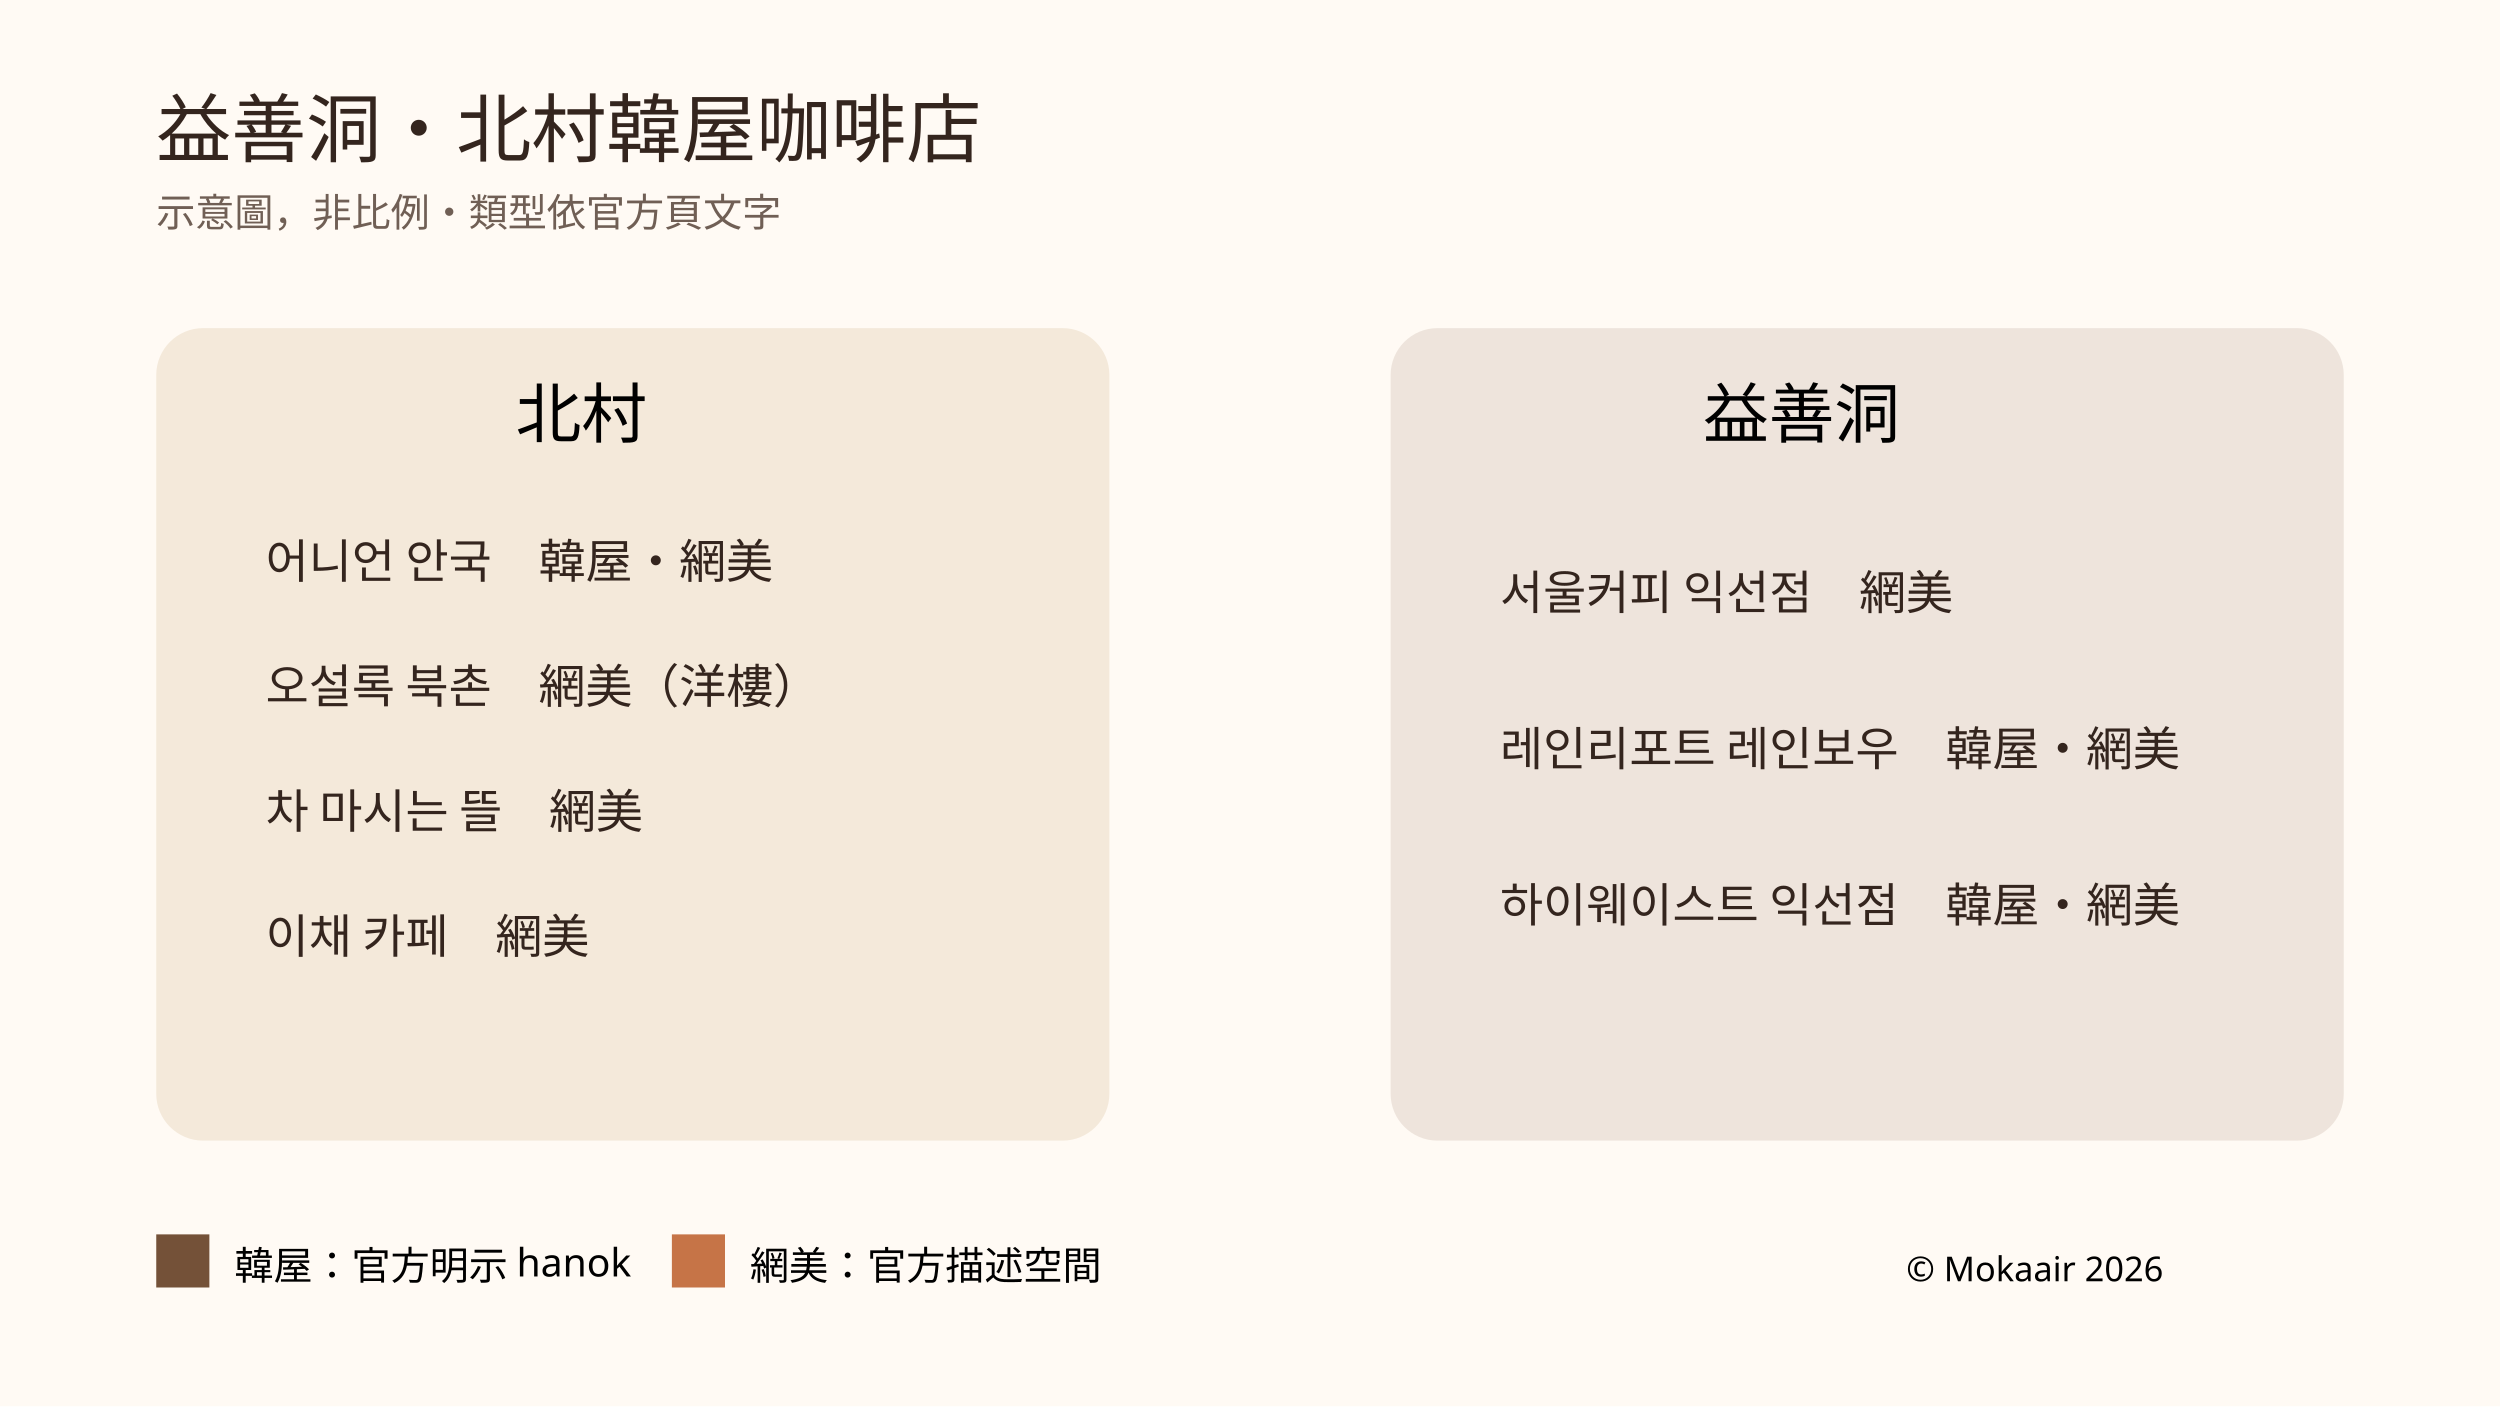
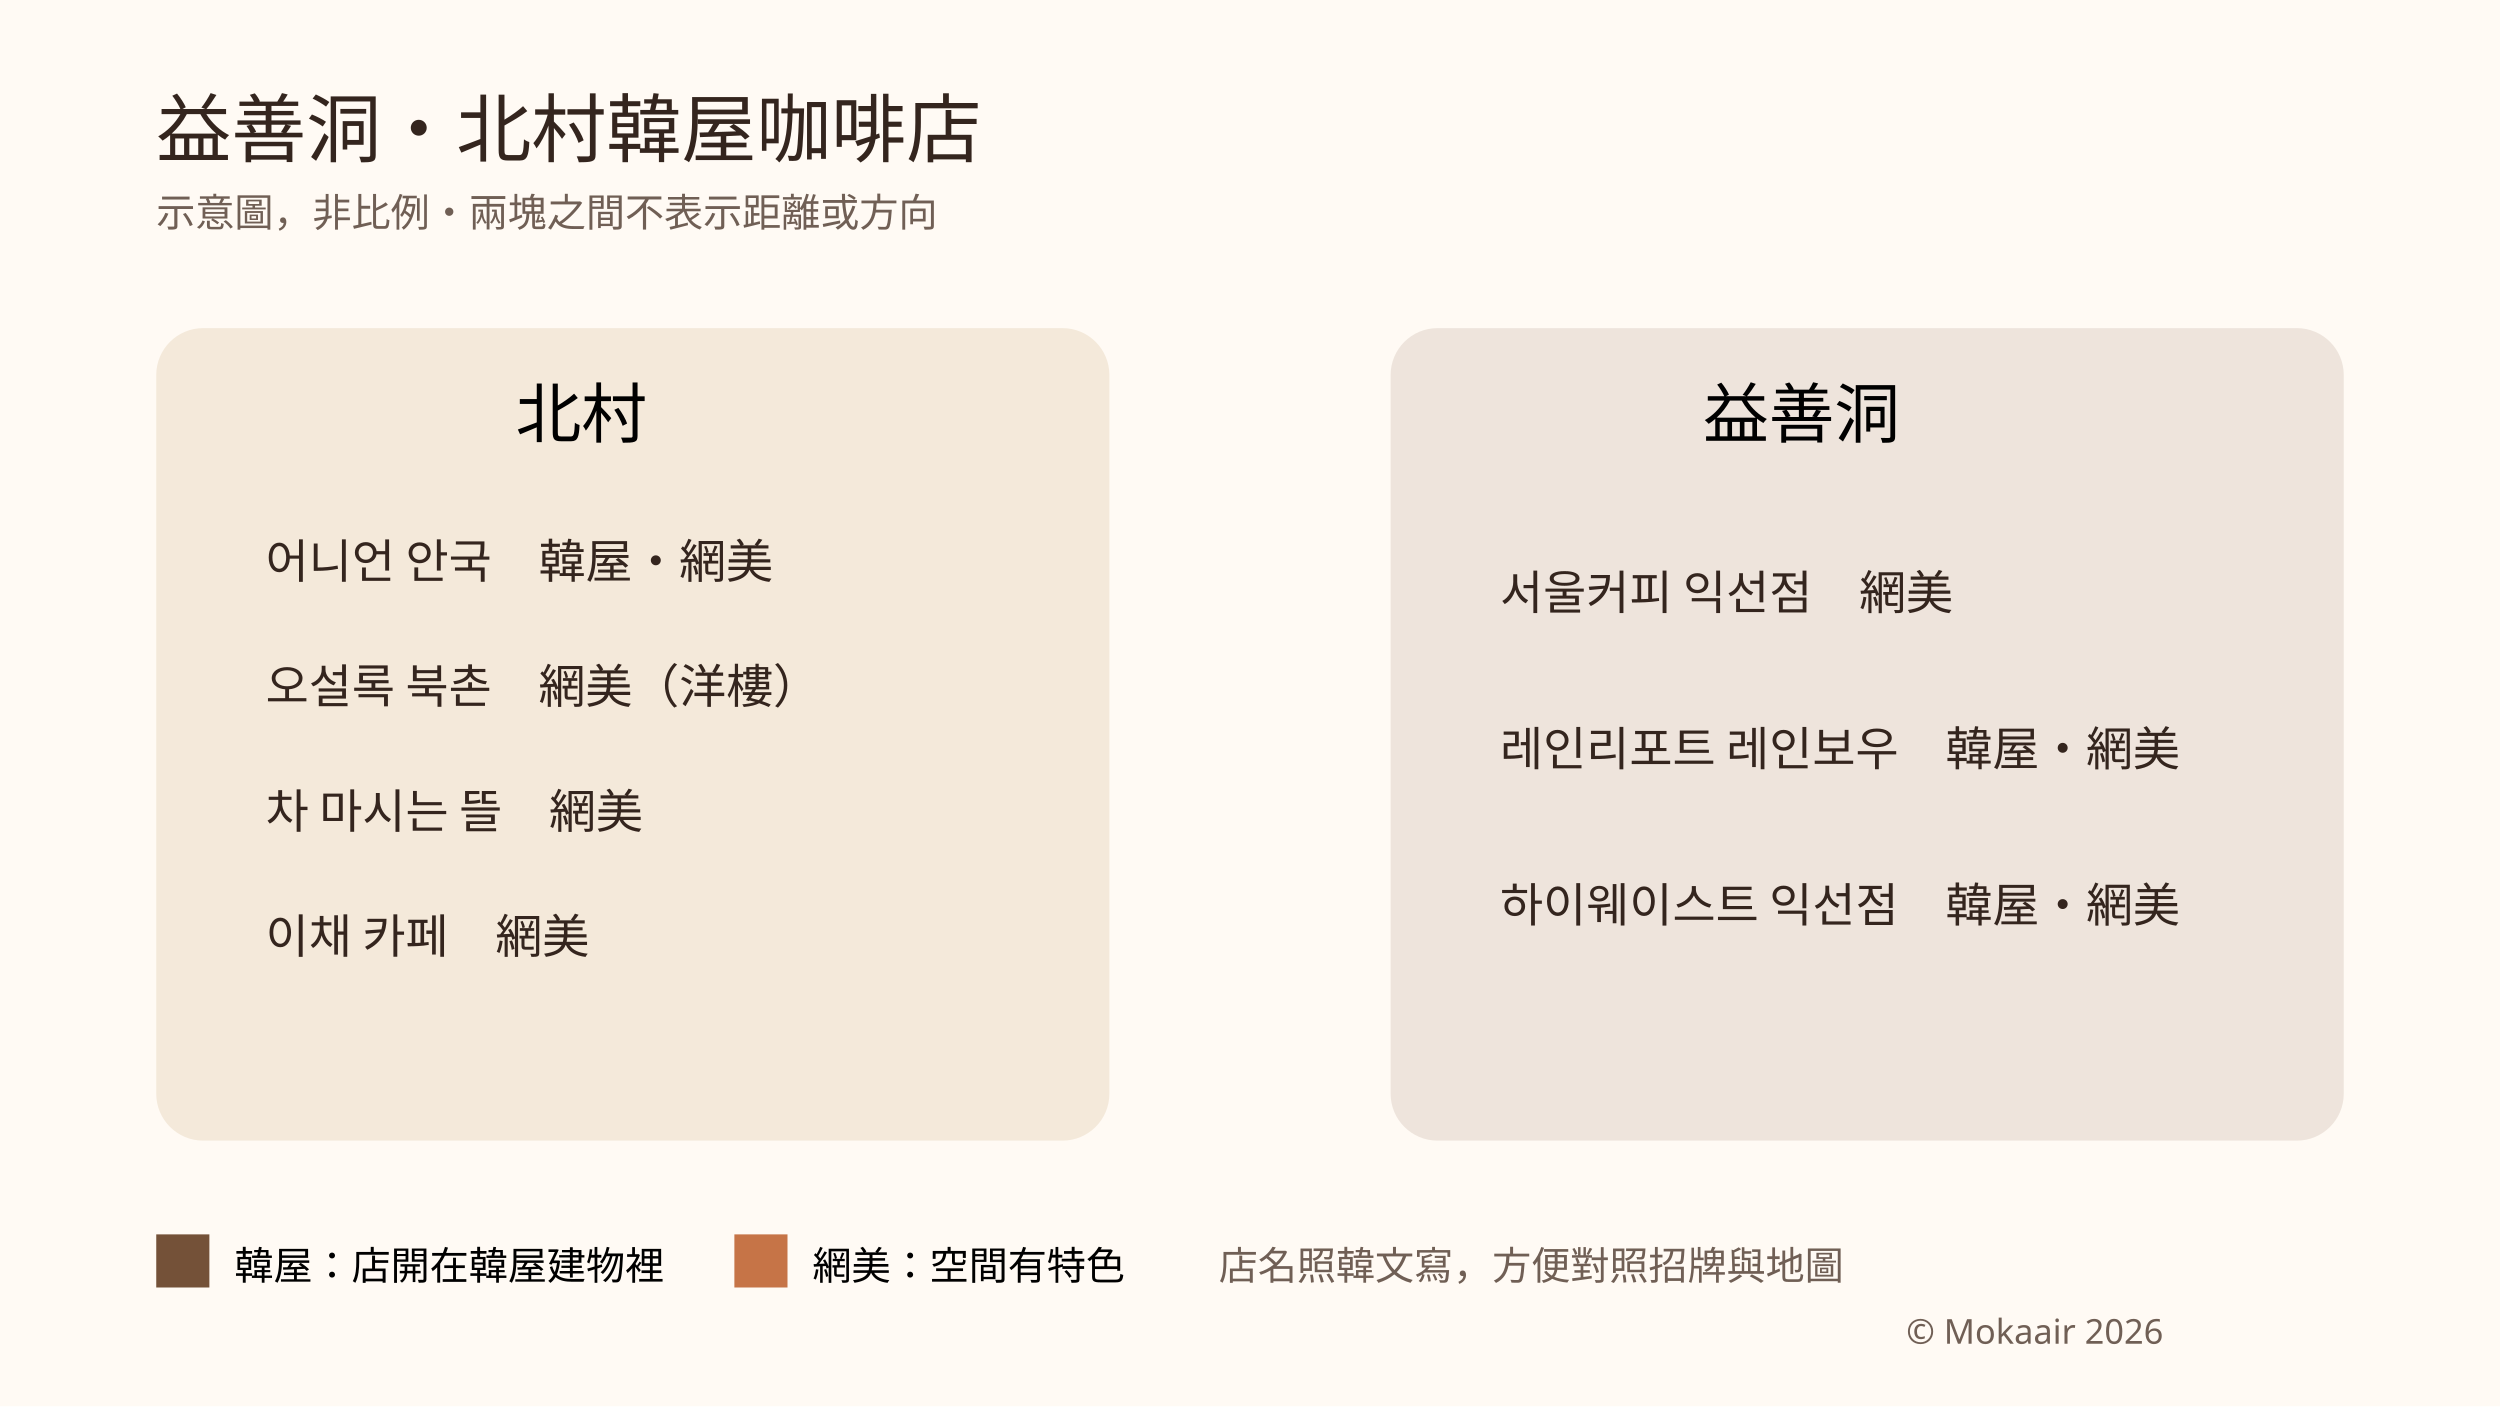
<svg xmlns="http://www.w3.org/2000/svg" width="1600" height="900" viewBox="0 0 1600 900" role="img" aria-labelledby="t d">
  <rect width="1600" height="900" fill="#fffaf4" />
  <text x="100" y="100" font-size="48" font-family="sans-serif" fill="#34251e">益善洞・北村韓屋咖啡店</text>
-   <text x="100" y="145" font-size="25" font-family="sans-serif" fill="#705f55">示意圖，非比例・類型依官方頁文字</text>
+   <text x="100" y="145" font-size="25" font-family="sans-serif" fill="#705f55">示意圖，非比例・兩塊之間不表示距離或方向</text>
  <rect x="100" y="210" width="610" height="520" rx="30" fill="#f4e9da" />
  <rect x="890" y="210" width="610" height="520" rx="30" fill="#eee4dc" />
  <text x="330" y="280" font-size="42" font-family="sans-serif">北村</text>
  <text x="1090" y="280" font-size="42" font-family="sans-serif">益善洞</text>
  <g font-family="sans-serif" font-size="30" fill="#34251e">
    <text x="170" y="370">어니언 안국　韓屋・網美</text>
    <text x="170" y="450">오설록 북촌　網美（洋樓）</text>
    <text x="170" y="530">차 마시는 뜰　網美</text>
    <text x="170" y="610">이채 카페　網美</text>
    <text x="960" y="390">서울커피 익선점　網美</text>
    <text x="960" y="490">레인리포트 레인보우　韓屋・網美</text>
    <text x="960" y="590">하이웨이스트 익선점　韓屋・網美</text>
  </g>
  <rect x="100" y="790" width="34" height="34" fill="#745138" />
-   <text x="150" y="819" font-size="25" font-family="sans-serif">韓屋：官方明示 hanok</text>
-   <rect x="430" y="790" width="34" height="34" fill="#c67447" />
-   <text x="480" y="819" font-size="25" font-family="sans-serif">網美：官方描述空間</text>
-   <text x="1220" y="820" font-size="22" font-family="sans-serif">© Mokaair 2026</text>
+   <text x="150" y="819" font-size="25" font-family="sans-serif">韓屋：店開在韓屋建物裡</text>
+   <rect x="470" y="790" width="34" height="34" fill="#c67447" />
+   <text x="520" y="819" font-size="25" font-family="sans-serif">網美：空間有特色</text>
+   <text x="780" y="819" font-size="25" font-family="sans-serif" fill="#705f55">店名照韓文寫，方便對照招牌與地圖</text>
+   <text x="1220" y="860" font-size="22" font-family="sans-serif" fill="#705f55">© Mokaair 2026</text>
</svg>
